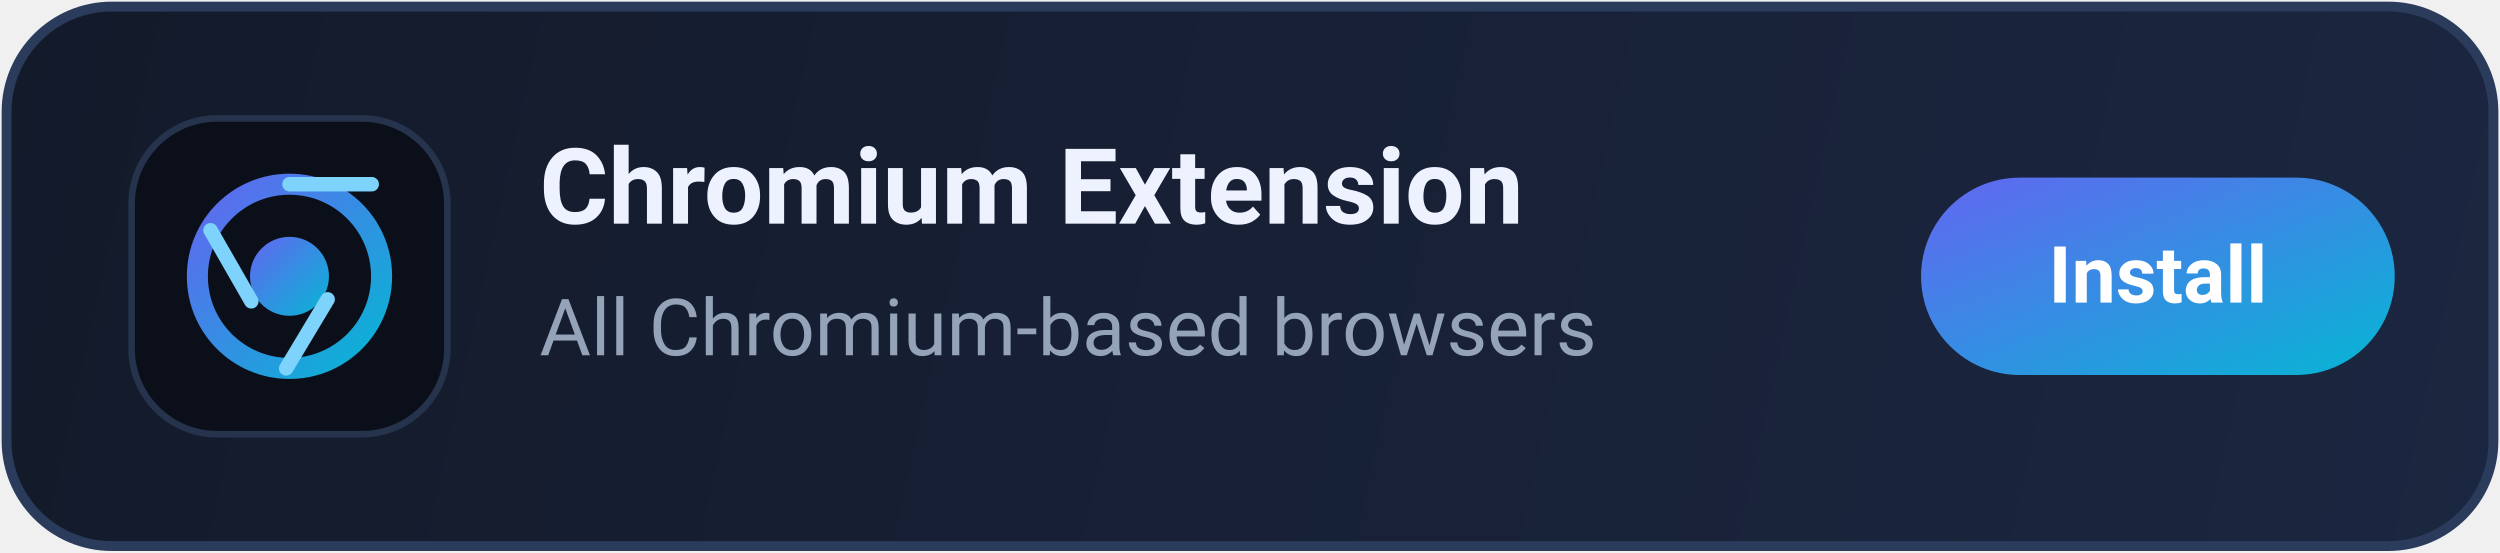
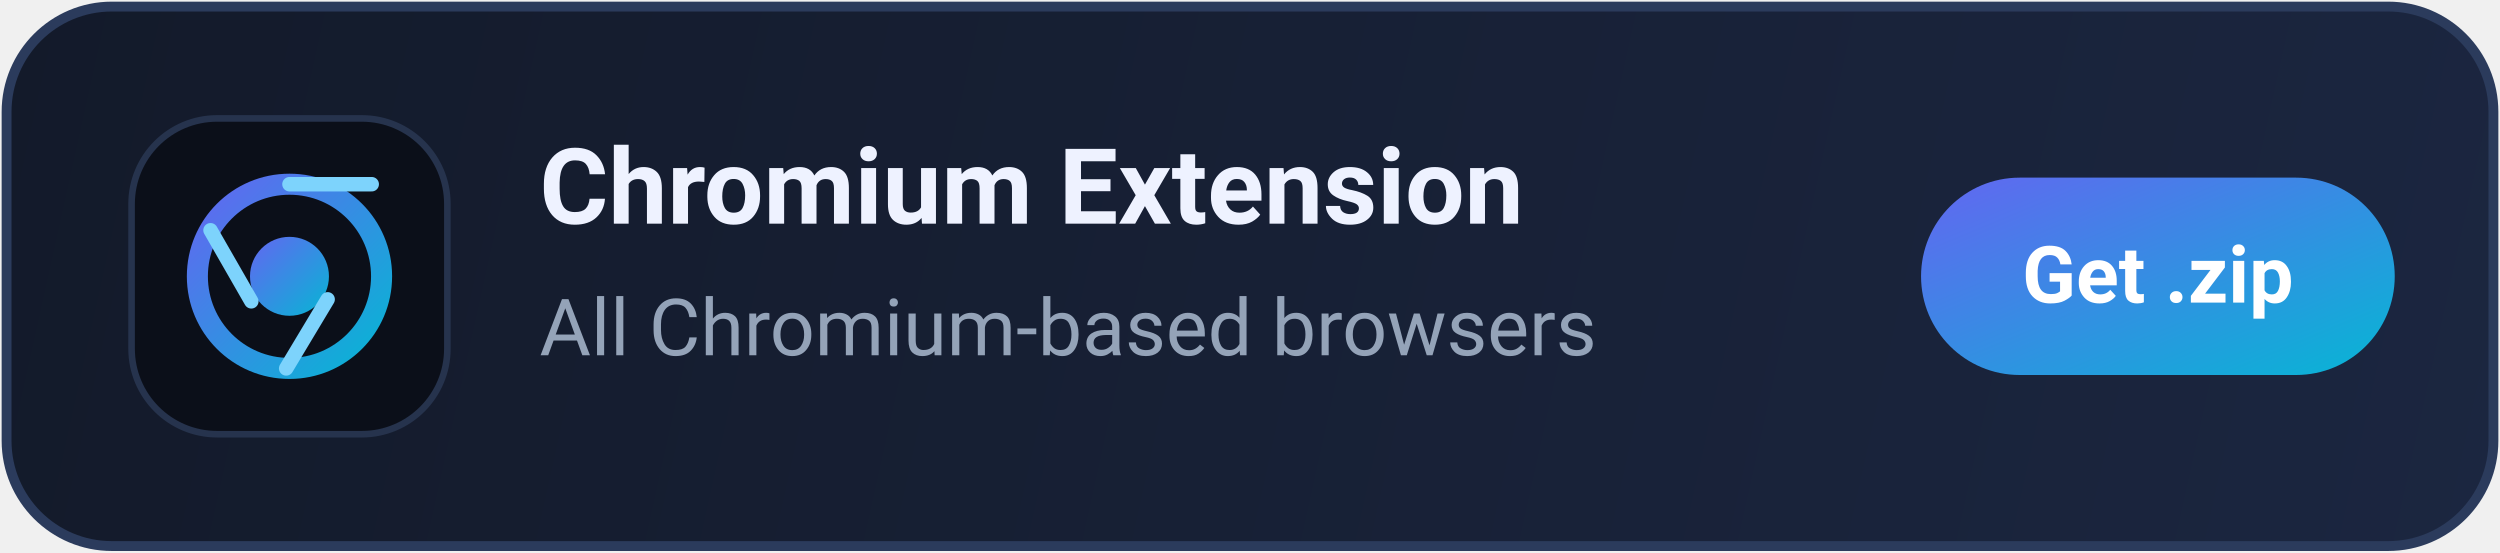
<svg xmlns="http://www.w3.org/2000/svg" width="380" height="84" viewBox="0 0 380 84" fill="none">
  <defs>
    <linearGradient id="bg-c" x1="0" y1="0" x2="380" y2="84" gradientUnits="userSpaceOnUse">
      <stop offset="0%" stop-color="#131a2a" />
      <stop offset="100%" stop-color="#1b2640" />
    </linearGradient>
    <linearGradient id="accent-c" x1="0" y1="0" x2="1" y2="1">
      <stop offset="0%" stop-color="#6366f1" />
      <stop offset="100%" stop-color="#06b6d4" />
    </linearGradient>
  </defs>
  <rect x="1" y="1" width="378" height="82" rx="16" fill="url(#bg-c)" stroke="#2b3b5c" stroke-width="1.5" />
  <g transform="translate(20, 18)">
    <rect width="48" height="48" rx="13" fill="#0b0f19" stroke="#26334d" />
    <circle cx="24" cy="24" r="14" stroke="url(#accent-c)" stroke-width="3.2" fill="none" />
    <circle cx="24" cy="24" r="6" fill="url(#accent-c)" />
    <path d="M24 10h12.5M12 17l6.2 10.8M29.8 27.5L23.5 38" stroke="#7dd3fc" stroke-width="2.2" stroke-linecap="round" />
  </g>
  <text x="82" y="34" fill="#eef2ff" font-family="system-ui,-apple-system,Segoe UI,Roboto,sans-serif" font-size="16" font-weight="700">Chromium Extension</text>
  <text x="82" y="54" fill="#94a3b8" font-family="system-ui,-apple-system,Segoe UI,Roboto,sans-serif" font-size="12">All Chromium-based browsers</text>
  <rect x="292" y="27" width="72" height="30" rx="15" fill="url(#accent-c)" />
-   <text x="328" y="46" text-anchor="middle" fill="#ffffff" font-family="system-ui,-apple-system,Segoe UI,Roboto,sans-serif" font-size="12" font-weight="700">Install</text>
+   <text x="328" y="46" text-anchor="middle" fill="#ffffff" font-family="system-ui,-apple-system,Segoe UI,Roboto,sans-serif" font-size="12" font-weight="700">Get .zip</text>
</svg>
